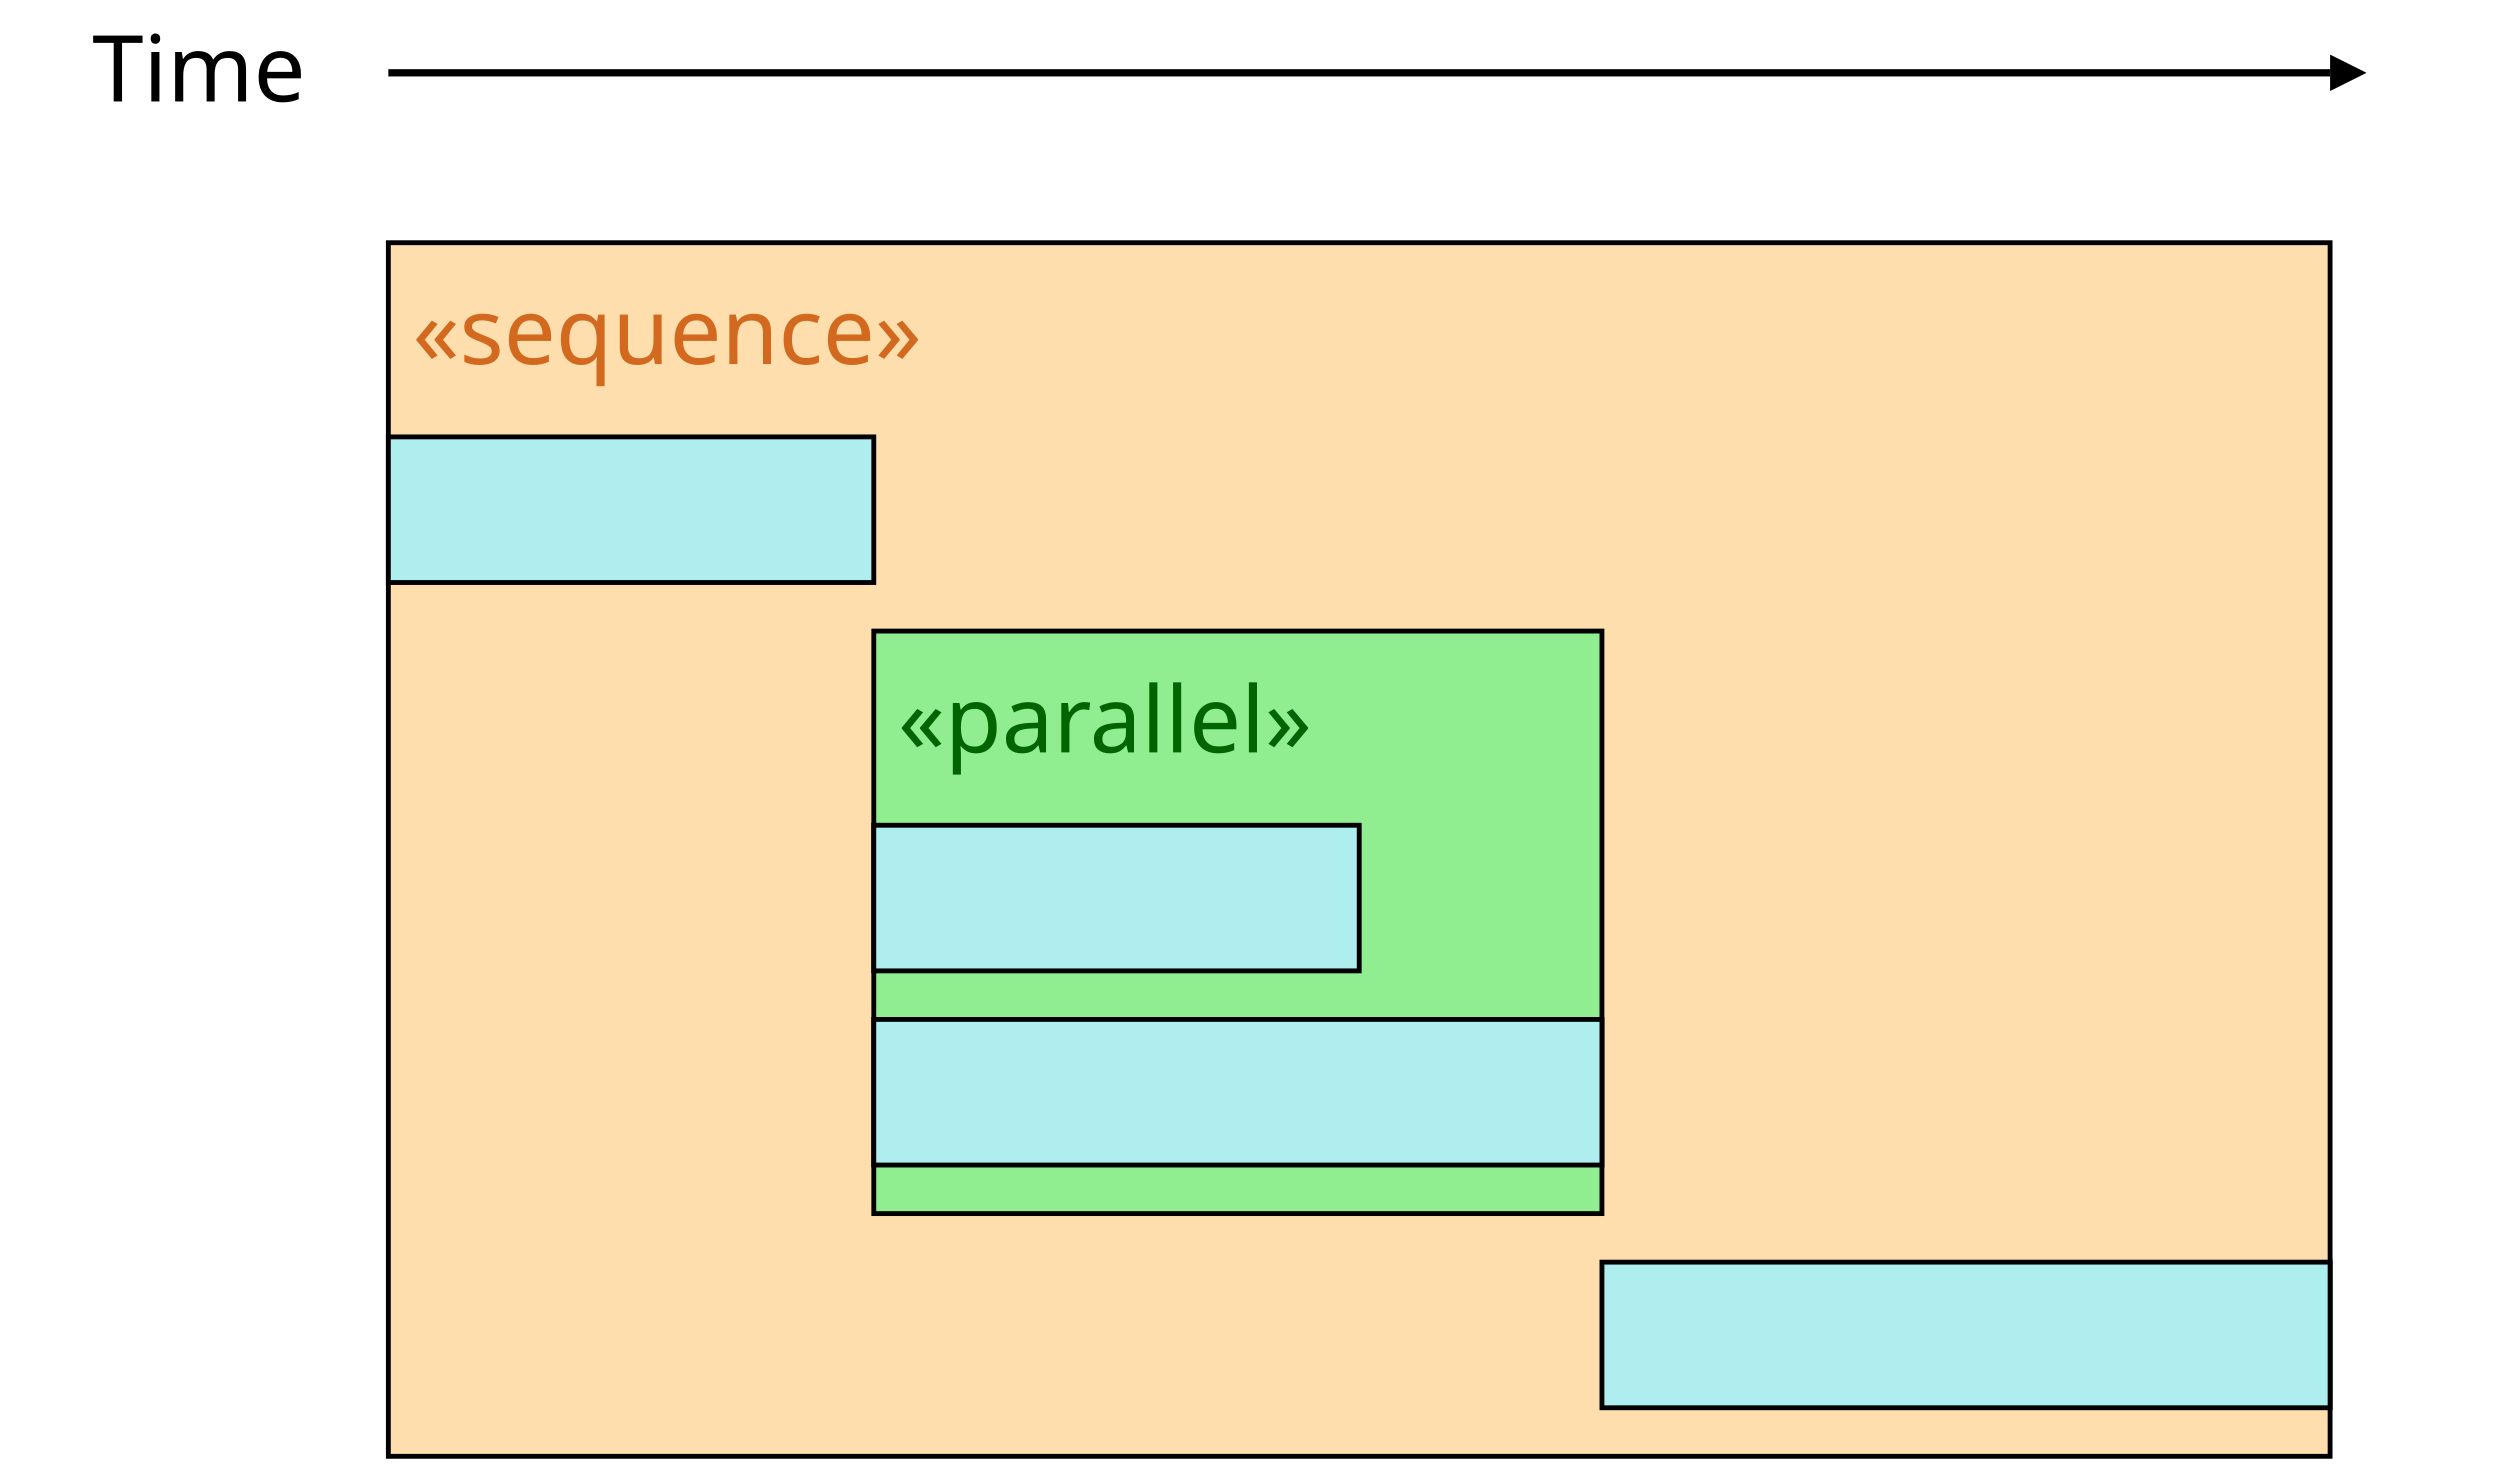
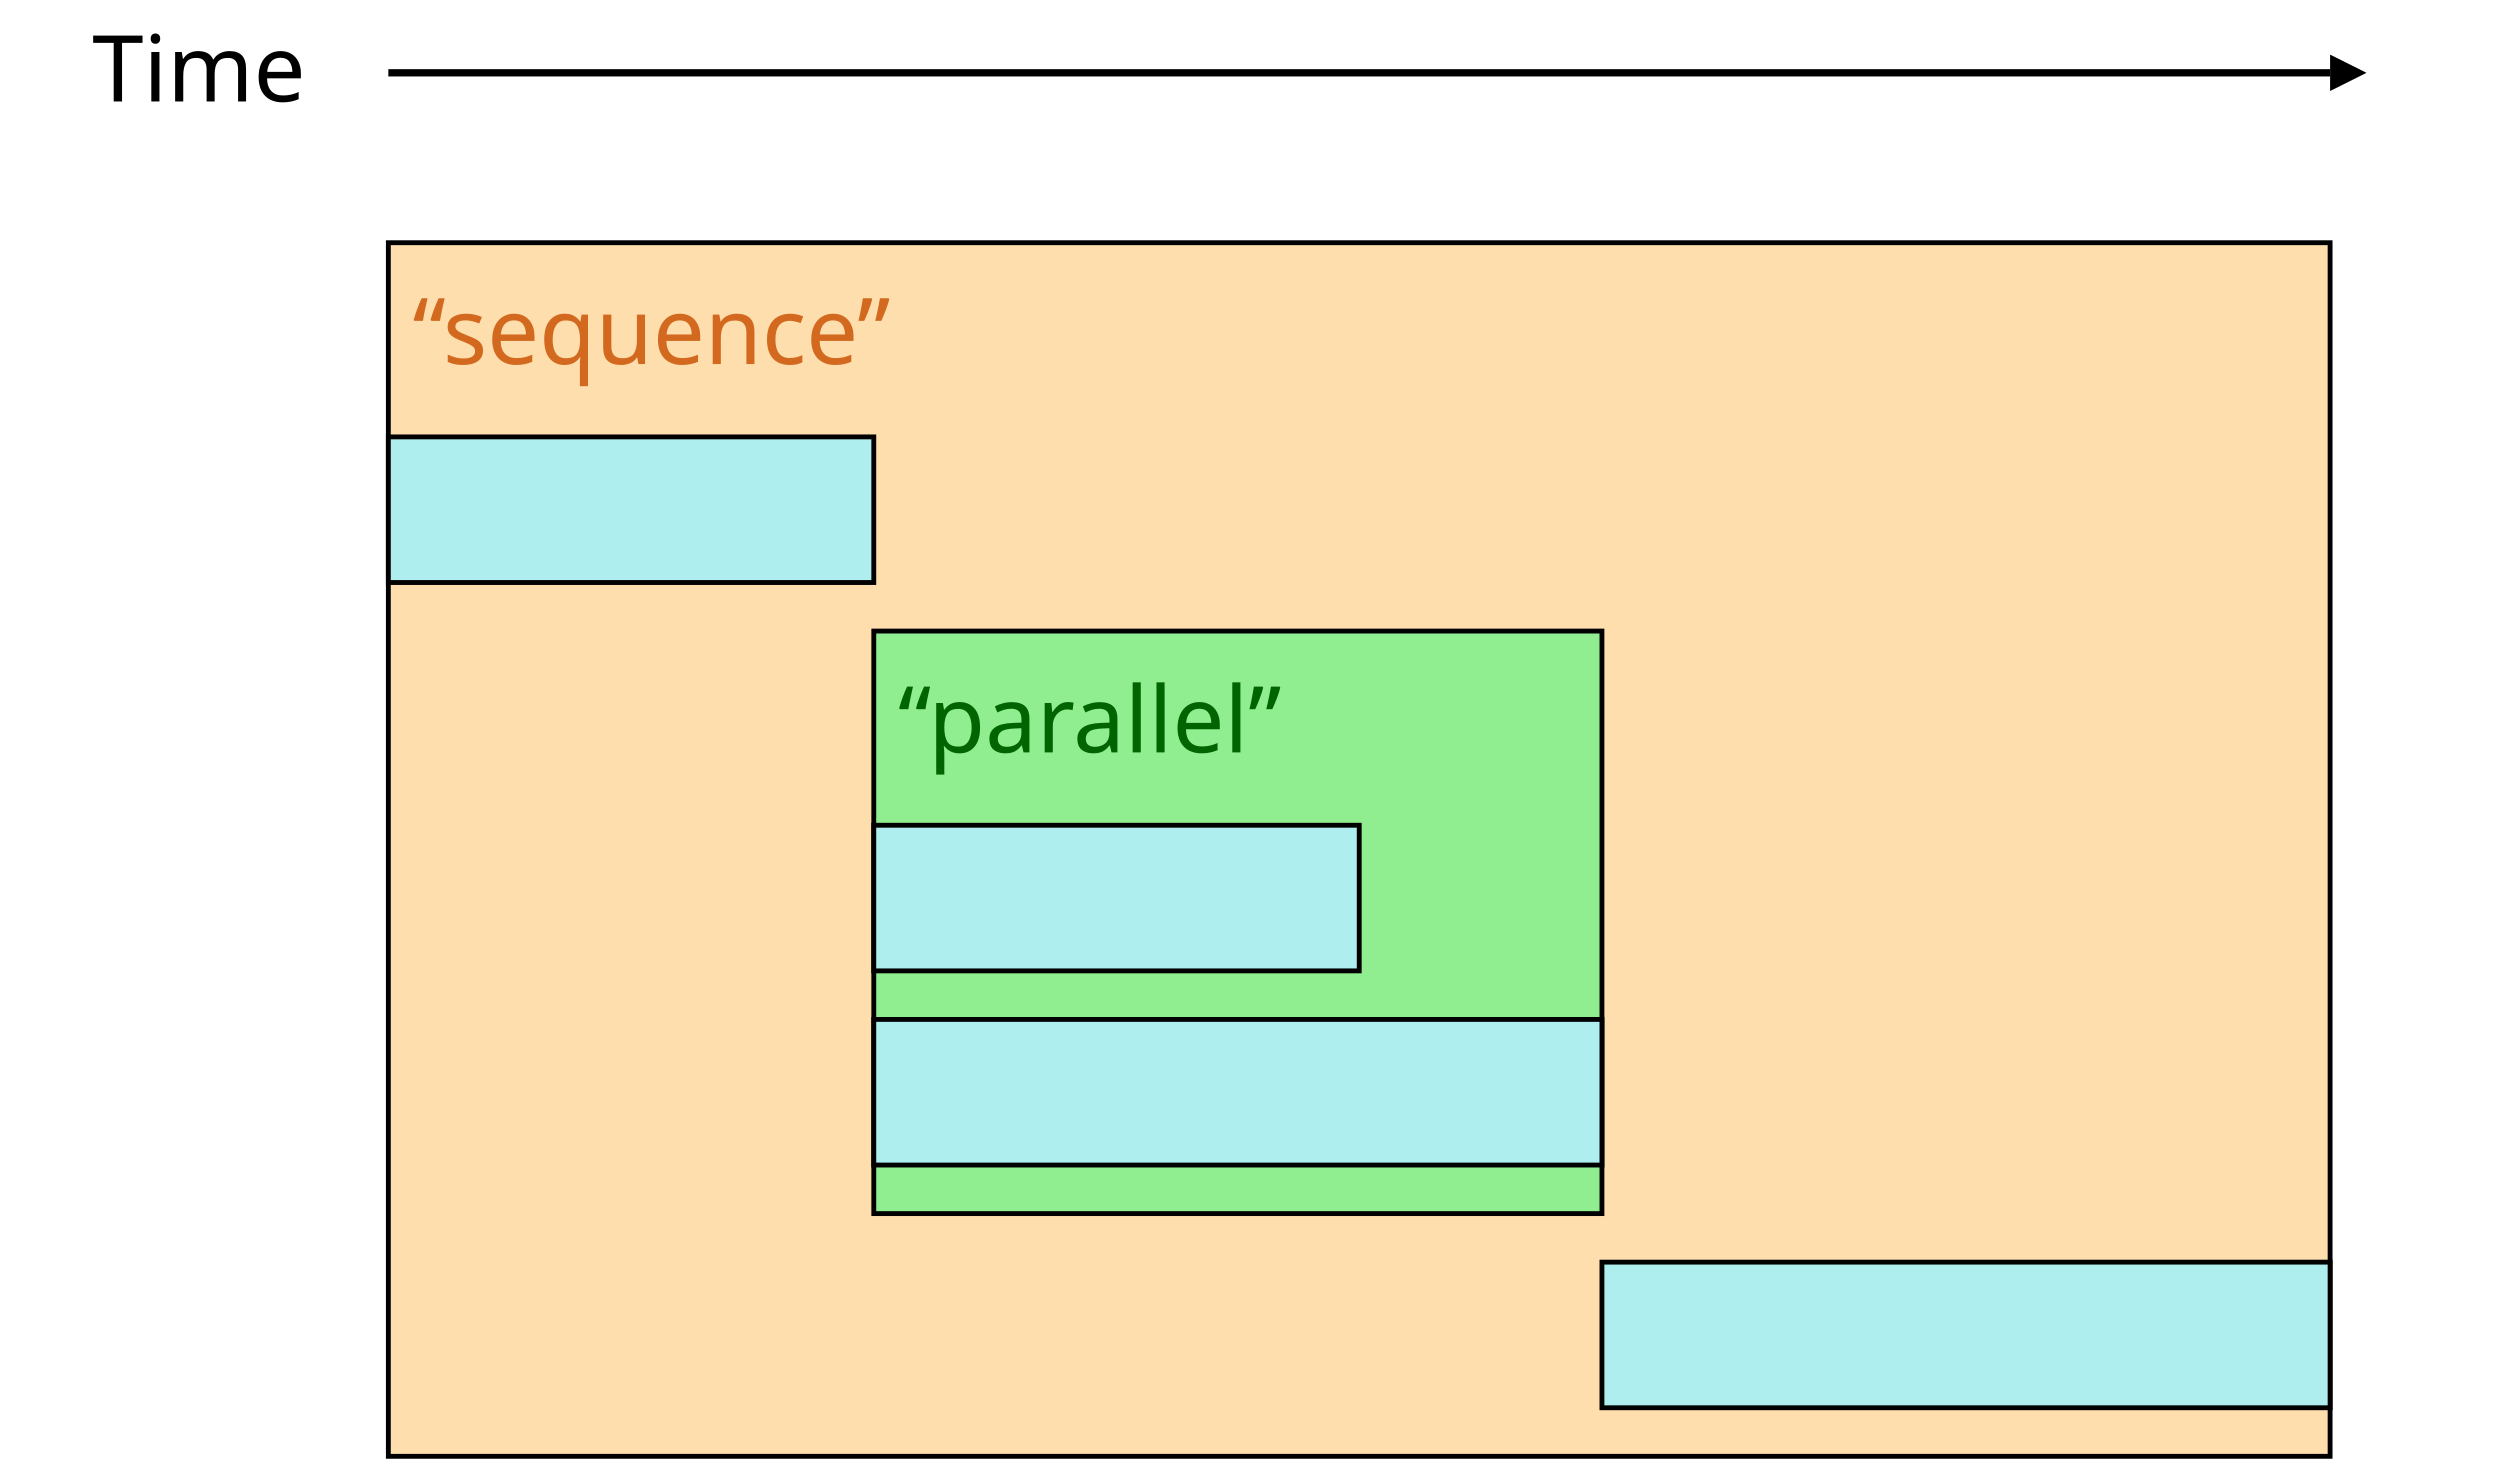
<svg xmlns="http://www.w3.org/2000/svg" width="100%" height="100%" viewBox="0 0 515 305">
  <defs>
    <style type="text/css">
    svg {
      font-size: 19px;
      font-family: sans-serif;
    }

    .line, .arrowLine {
      stroke: black;
      stroke-width: 1.5;
      fill: none;
    }
    .arrowLine {
      marker-end: url(#arrow);
    }
    .activeSpan  {
      stroke: black;
      fill: paleturquoise;
    }
    .parGroupSpan  {
      fill: lightgreen;
      stroke: black;
    }
    .seqGroupSpan  {
      fill: navajowhite;
      stroke: black;
    }
    .parGroupParams {
      fill: darkgreen;
    }
    .seqGroupParams {
      fill: chocolate;
    }
    </style>
    <style type="text/css">
      .blackArrowHead {
        fill: black;
        stroke: none;
      }
    </style>
    <marker id="arrow" viewBox="0 -5 10 10" orient="auto" markerWidth="5" markerHeight="5">
      <path d="M0-5l10 5l-10 5z" class="blackArrowHead" />
    </marker>
  </defs>
  <g id="timeline">
    <text x="1em" y="1.1em">Time</text>
    <g transform="translate(80 15)">
      <path d="M0 0H400" class="arrowLine" />
    </g>
  </g>
  <g transform="translate(80 50)">
    <rect width="400" height="250" class="seqGroupSpan" />
-     <text x="5" y="25" class="seqGroupParams">«sequence»</text>
+     <text x="5" y="25" class="seqGroupParams">“sequence”</text>
    <rect y="40" width="100" height="30" class="activeSpan" />
    <g transform="translate(100 80)">
      <rect width="150" height="120" class="parGroupSpan" />
-       <text x="5" y="25" class="parGroupParams">«parallel»</text>
+       <text x="5" y="25" class="parGroupParams">“parallel”</text>
      <g transform="translate(0 40)">
        <rect width="100" height="30" class="activeSpan" />
      </g>
      <g transform="translate(0 80)">
        <rect width="150" height="30" class="activeSpan" />
      </g>
    </g>
    <g transform="translate(0 210)">
      <rect x="250" width="150" height="30" class="activeSpan" />
    </g>
  </g>
</svg>
